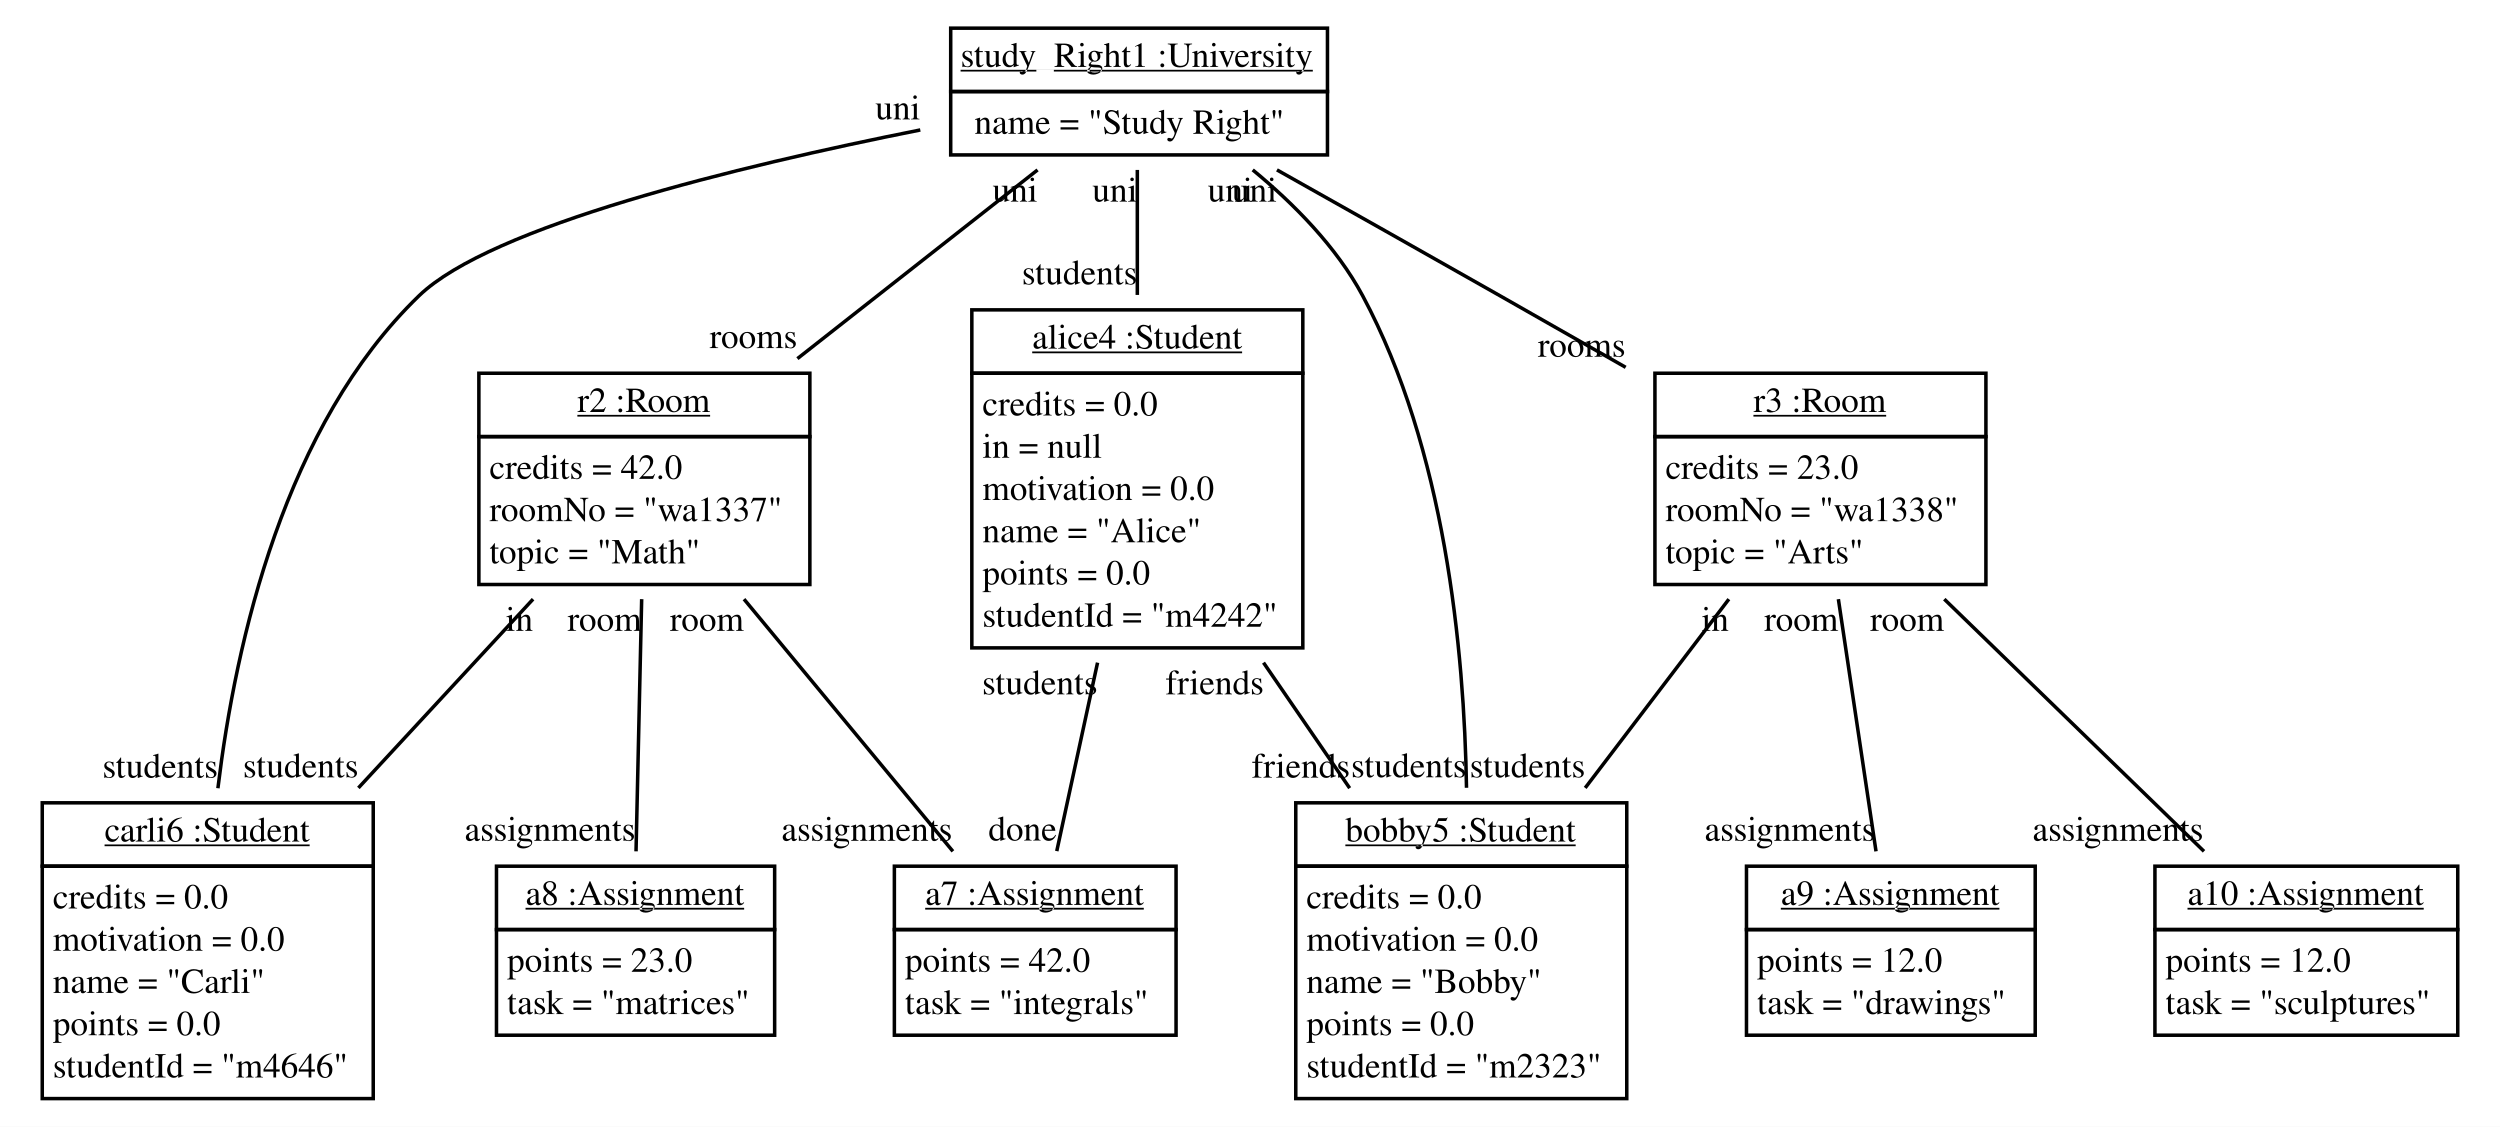
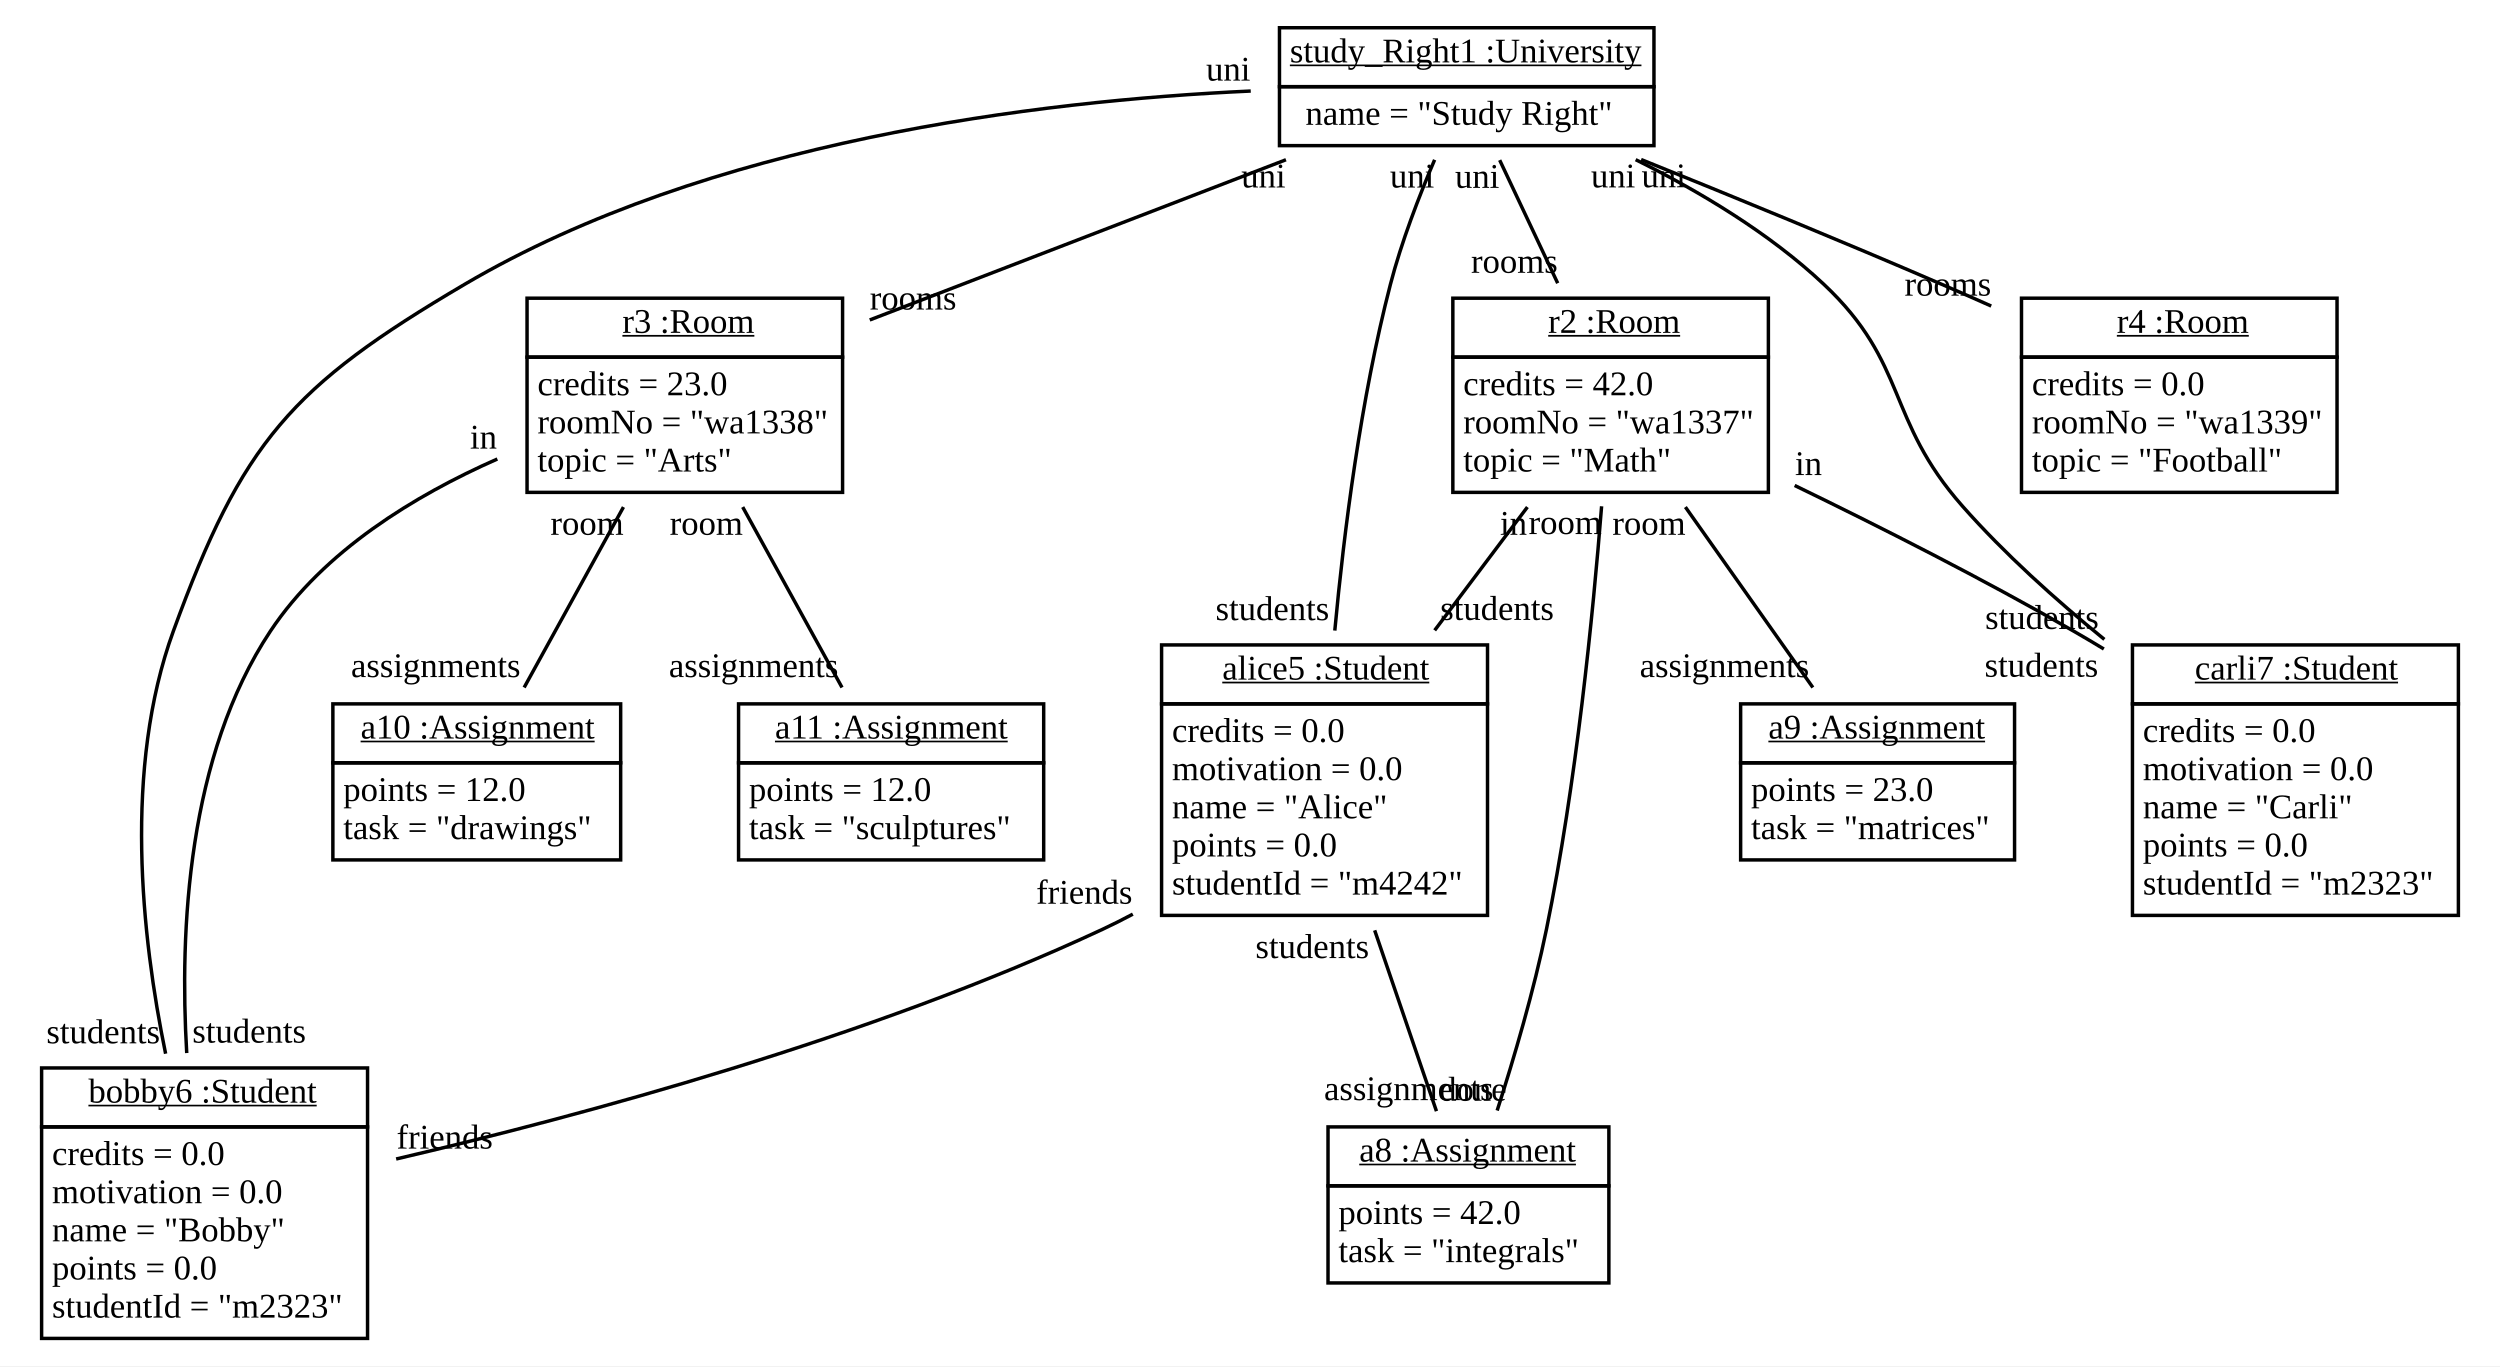
- <svg xmlns="http://www.w3.org/2000/svg" width="710pt" height="320pt" viewBox="0.00 0.00 710.00 320.00">
-   <g id="graph0" class="graph" transform="scale(1 1) rotate(0) translate(4 316)">
-     <polygon fill="#ffffff" stroke="transparent" points="-4,4 -4,-316 706,-316 706,4 -4,4" />
+ <svg xmlns="http://www.w3.org/2000/svg" width="721pt" height="394pt" viewBox="0.00 0.00 721.00 394.00">
+   <g id="graph0" class="graph" transform="scale(1 1) rotate(0) translate(4 390)">
+     <polygon fill="white" stroke="none" points="-4,4 -4,-390 717,-390 717,4 -4,4" />
    <g id="node1" class="node">
-       <polygon fill="none" stroke="#000000" points="266,-290 266,-308 373,-308 373,-290 266,-290" />
-       <text text-anchor="start" x="268.807" y="-297" font-family="Times,serif" text-decoration="underline" font-size="10.00" fill="#000000">study_Right1 :University</text>
-       <polygon fill="none" stroke="#000000" points="266,-272 266,-290 373,-290 373,-272 266,-272" />
-       <text text-anchor="start" x="272.74" y="-278" font-family="Times,serif" font-size="10.00" fill="#000000">  name = "Study Right"</text>
+       <polygon fill="none" stroke="black" points="365,-365 365,-382 473,-382 473,-365 365,-365" />
+       <text text-anchor="start" x="368" y="-372" font-family="Times New Roman,serif" text-decoration="underline" font-size="10.00">study_Right1 :University</text>
+       <polygon fill="none" stroke="black" points="365,-348 365,-365 473,-365 473,-348 365,-348" />
+       <text text-anchor="start" x="372.5" y="-354" font-family="Times New Roman,serif" font-size="10.00">  name = "Study Right"</text>
    </g>
    <g id="node2" class="node">
-       <polygon fill="none" stroke="#000000" points="132,-192 132,-210 226,-210 226,-192 132,-192" />
-       <text text-anchor="start" x="159.972" y="-199" font-family="Times,serif" text-decoration="underline" font-size="10.00" fill="#000000">r2 :Room</text>
-       <polygon fill="none" stroke="#000000" points="132,-150 132,-192 226,-192 226,-150 132,-150" />
-       <text text-anchor="start" x="135" y="-180" font-family="Times,serif" font-size="10.00" fill="#000000">  credits = 42.0</text>
-       <text text-anchor="start" x="135" y="-168" font-family="Times,serif" font-size="10.00" fill="#000000">  roomNo = "wa1337"</text>
-       <text text-anchor="start" x="135" y="-156" font-family="Times,serif" font-size="10.00" fill="#000000">  topic = "Math"</text>
+       <polygon fill="none" stroke="black" points="415,-287 415,-304 506,-304 506,-287 415,-287" />
+       <text text-anchor="start" x="442.5" y="-294" font-family="Times New Roman,serif" text-decoration="underline" font-size="10.00">r2 :Room</text>
+       <polygon fill="none" stroke="black" points="415,-248 415,-287 506,-287 506,-248 415,-248" />
+       <text text-anchor="start" x="418" y="-276" font-family="Times New Roman,serif" font-size="10.00">  credits = 42.0</text>
+       <text text-anchor="start" x="418" y="-265" font-family="Times New Roman,serif" font-size="10.00">  roomNo = "wa1337"</text>
+       <text text-anchor="start" x="418" y="-254" font-family="Times New Roman,serif" font-size="10.00">  topic = "Math"</text>
    </g>
    <g id="edge1" class="edge">
-       <path fill="none" stroke="#000000" d="M290.669,-267.74C271.094,-252.359 244.683,-231.608 222.461,-214.148" />
-       <text text-anchor="middle" x="209.962" y="-217.148" font-family="Times,serif" font-size="10.00" fill="#000000">rooms</text>
-       <text text-anchor="middle" x="284.279" y="-258.74" font-family="Times,serif" font-size="10.00" fill="#000000">uni</text>
+       <path fill="none" stroke="black" d="M428.509,-343.822C433.477,-333.28 439.667,-320.145 445.242,-308.317" />
+       <text text-anchor="middle" x="432.742" y="-311.317" font-family="Times New Roman,serif" font-size="10.00">rooms</text>
+       <text text-anchor="middle" x="422.009" y="-335.822" font-family="Times New Roman,serif" font-size="10.00">uni</text>
    </g>
    <g id="node3" class="node">
-       <polygon fill="none" stroke="#000000" points="466,-192 466,-210 560,-210 560,-192 466,-192" />
-       <text text-anchor="start" x="493.972" y="-199" font-family="Times,serif" text-decoration="underline" font-size="10.00" fill="#000000">r3 :Room</text>
-       <polygon fill="none" stroke="#000000" points="466,-150 466,-192 560,-192 560,-150 466,-150" />
-       <text text-anchor="start" x="469" y="-180" font-family="Times,serif" font-size="10.00" fill="#000000">  credits = 23.0</text>
-       <text text-anchor="start" x="469" y="-168" font-family="Times,serif" font-size="10.00" fill="#000000">  roomNo = "wa1338"</text>
-       <text text-anchor="start" x="469" y="-156" font-family="Times,serif" font-size="10.00" fill="#000000">  topic = "Arts"</text>
+       <polygon fill="none" stroke="black" points="148,-287 148,-304 239,-304 239,-287 148,-287" />
+       <text text-anchor="start" x="175.5" y="-294" font-family="Times New Roman,serif" text-decoration="underline" font-size="10.00">r3 :Room</text>
+       <polygon fill="none" stroke="black" points="148,-248 148,-287 239,-287 239,-248 148,-248" />
+       <text text-anchor="start" x="151" y="-276" font-family="Times New Roman,serif" font-size="10.00">  credits = 23.0</text>
+       <text text-anchor="start" x="151" y="-265" font-family="Times New Roman,serif" font-size="10.00">  roomNo = "wa1338"</text>
+       <text text-anchor="start" x="151" y="-254" font-family="Times New Roman,serif" font-size="10.00">  topic = "Arts"</text>
    </g>
    <g id="edge2" class="edge">
-       <path fill="none" stroke="#000000" d="M358.651,-267.749C377.806,-256.98 401.115,-243.847 422,-232 433.554,-225.446 445.918,-218.402 457.69,-211.679" />
-       <text text-anchor="middle" x="445.192" y="-214.679" font-family="Times,serif" font-size="10.00" fill="#000000">rooms</text>
-       <text text-anchor="middle" x="352.262" y="-258.749" font-family="Times,serif" font-size="10.00" fill="#000000">uni</text>
+       <path fill="none" stroke="black" d="M366.867,-343.931C330.888,-330.081 283.176,-311.714 246.834,-297.724" />
+       <text text-anchor="middle" x="259.334" y="-300.724" font-family="Times New Roman,serif" font-size="10.00">rooms</text>
+       <text text-anchor="middle" x="360.367" y="-335.931" font-family="Times New Roman,serif" font-size="10.00">uni</text>
    </g>
    <g id="node4" class="node">
-       <polygon fill="none" stroke="#000000" points="272,-210 272,-228 366,-228 366,-210 272,-210" />
-       <text text-anchor="start" x="289.145" y="-217" font-family="Times,serif" text-decoration="underline" font-size="10.00" fill="#000000">alice4 :Student</text>
-       <polygon fill="none" stroke="#000000" points="272,-132 272,-210 366,-210 366,-132 272,-132" />
-       <text text-anchor="start" x="275" y="-198" font-family="Times,serif" font-size="10.00" fill="#000000">  credits = 0.0</text>
-       <text text-anchor="start" x="275" y="-186" font-family="Times,serif" font-size="10.00" fill="#000000">  in = null</text>
-       <text text-anchor="start" x="275" y="-174" font-family="Times,serif" font-size="10.00" fill="#000000">  motivation = 0.0</text>
-       <text text-anchor="start" x="275" y="-162" font-family="Times,serif" font-size="10.00" fill="#000000">  name = "Alice"</text>
-       <text text-anchor="start" x="275" y="-150" font-family="Times,serif" font-size="10.00" fill="#000000">  points = 0.0</text>
-       <text text-anchor="start" x="275" y="-138" font-family="Times,serif" font-size="10.00" fill="#000000">  studentId = "m4242"</text>
+       <polygon fill="none" stroke="black" points="579,-287 579,-304 670,-304 670,-287 579,-287" />
+       <text text-anchor="start" x="606.5" y="-294" font-family="Times New Roman,serif" text-decoration="underline" font-size="10.00">r4 :Room</text>
+       <polygon fill="none" stroke="black" points="579,-248 579,-287 670,-287 670,-248 579,-248" />
+       <text text-anchor="start" x="582" y="-276" font-family="Times New Roman,serif" font-size="10.00">  credits = 0.0</text>
+       <text text-anchor="start" x="582" y="-265" font-family="Times New Roman,serif" font-size="10.00">  roomNo = "wa1339"</text>
+       <text text-anchor="start" x="582" y="-254" font-family="Times New Roman,serif" font-size="10.00">  topic = "Football"</text>
    </g>
    <g id="edge3" class="edge">
-       <path fill="none" stroke="#000000" d="M319,-267.74C319,-257.444 319,-244.742 319,-232.232" />
-       <text text-anchor="middle" x="302.613" y="-235.232" font-family="Times,serif" font-size="10.00" fill="#000000">students</text>
-       <text text-anchor="middle" x="312.611" y="-258.74" font-family="Times,serif" font-size="10.00" fill="#000000">uni</text>
+       <path fill="none" stroke="black" d="M469.303,-343.994C495.293,-333.518 527.46,-320.333 556,-308 560.645,-305.993 565.453,-303.878 570.266,-301.734" />
+       <text text-anchor="middle" x="557.766" y="-304.734" font-family="Times New Roman,serif" font-size="10.00">rooms</text>
+       <text text-anchor="middle" x="475.803" y="-335.994" font-family="Times New Roman,serif" font-size="10.00">uni</text>
    </g>
    <g id="node5" class="node">
-       <polygon fill="none" stroke="#000000" points="364,-70 364,-88 458,-88 458,-70 364,-70" />
-       <text text-anchor="start" x="378.082" y="-77" font-family="Times,serif" text-decoration="underline" font-size="10.00" fill="#000000">bobby5 :Student</text>
-       <polygon fill="none" stroke="#000000" points="364,-4 364,-70 458,-70 458,-4 364,-4" />
-       <text text-anchor="start" x="367" y="-58" font-family="Times,serif" font-size="10.00" fill="#000000">  credits = 0.0</text>
-       <text text-anchor="start" x="367" y="-46" font-family="Times,serif" font-size="10.00" fill="#000000">  motivation = 0.0</text>
-       <text text-anchor="start" x="367" y="-34" font-family="Times,serif" font-size="10.00" fill="#000000">  name = "Bobby"</text>
-       <text text-anchor="start" x="367" y="-22" font-family="Times,serif" font-size="10.00" fill="#000000">  points = 0.0</text>
-       <text text-anchor="start" x="367" y="-10" font-family="Times,serif" font-size="10.00" fill="#000000">  studentId = "m2323"</text>
+       <polygon fill="none" stroke="black" points="331,-187 331,-204 425,-204 425,-187 331,-187" />
+       <text text-anchor="start" x="348.5" y="-194" font-family="Times New Roman,serif" text-decoration="underline" font-size="10.00">alice5 :Student</text>
+       <polygon fill="none" stroke="black" points="331,-126 331,-187 425,-187 425,-126 331,-126" />
+       <text text-anchor="start" x="334" y="-176" font-family="Times New Roman,serif" font-size="10.00">  credits = 0.0</text>
+       <text text-anchor="start" x="334" y="-165" font-family="Times New Roman,serif" font-size="10.00">  motivation = 0.0</text>
+       <text text-anchor="start" x="334" y="-154" font-family="Times New Roman,serif" font-size="10.00">  name = "Alice"</text>
+       <text text-anchor="start" x="334" y="-143" font-family="Times New Roman,serif" font-size="10.00">  points = 0.0</text>
+       <text text-anchor="start" x="334" y="-132" font-family="Times New Roman,serif" font-size="10.00">  studentId = "m4242"</text>
    </g>
    <g id="edge4" class="edge">
-       <path fill="none" stroke="#000000" d="M351.769,-267.752C363.46,-258.128 375.563,-245.877 383,-232 406.293,-188.538 411.849,-131.636 412.488,-92.269" />
-       <text text-anchor="middle" x="396.101" y="-95.269" font-family="Times,serif" font-size="10.00" fill="#000000">students</text>
-       <text text-anchor="middle" x="345.38" y="-258.752" font-family="Times,serif" font-size="10.00" fill="#000000">uni</text>
+       <path fill="none" stroke="black" d="M409.745,-343.912C405.26,-333.414 400.172,-320.235 397,-308 388.448,-275.015 383.608,-236.667 380.956,-208.142" />
+       <text text-anchor="middle" x="362.956" y="-211.142" font-family="Times New Roman,serif" font-size="10.00">students</text>
+       <text text-anchor="middle" x="403.245" y="-335.912" font-family="Times New Roman,serif" font-size="10.00">uni</text>
    </g>
    <g id="node6" class="node">
-       <polygon fill="none" stroke="#000000" points="8,-70 8,-88 102,-88 102,-70 8,-70" />
-       <text text-anchor="start" x="25.7" y="-77" font-family="Times,serif" text-decoration="underline" font-size="10.00" fill="#000000">carli6 :Student</text>
-       <polygon fill="none" stroke="#000000" points="8,-4 8,-70 102,-70 102,-4 8,-4" />
-       <text text-anchor="start" x="11" y="-58" font-family="Times,serif" font-size="10.00" fill="#000000">  credits = 0.0</text>
-       <text text-anchor="start" x="11" y="-46" font-family="Times,serif" font-size="10.00" fill="#000000">  motivation = 0.0</text>
-       <text text-anchor="start" x="11" y="-34" font-family="Times,serif" font-size="10.00" fill="#000000">  name = "Carli"</text>
-       <text text-anchor="start" x="11" y="-22" font-family="Times,serif" font-size="10.00" fill="#000000">  points = 0.0</text>
-       <text text-anchor="start" x="11" y="-10" font-family="Times,serif" font-size="10.00" fill="#000000">  studentId = "m4646"</text>
+       <polygon fill="none" stroke="black" points="8,-65 8,-82 102,-82 102,-65 8,-65" />
+       <text text-anchor="start" x="21.5" y="-72" font-family="Times New Roman,serif" text-decoration="underline" font-size="10.00">bobby6 :Student</text>
+       <polygon fill="none" stroke="black" points="8,-4 8,-65 102,-65 102,-4 8,-4" />
+       <text text-anchor="start" x="11" y="-54" font-family="Times New Roman,serif" font-size="10.00">  credits = 0.0</text>
+       <text text-anchor="start" x="11" y="-43" font-family="Times New Roman,serif" font-size="10.00">  motivation = 0.0</text>
+       <text text-anchor="start" x="11" y="-32" font-family="Times New Roman,serif" font-size="10.00">  name = "Bobby"</text>
+       <text text-anchor="start" x="11" y="-21" font-family="Times New Roman,serif" font-size="10.00">  points = 0.0</text>
+       <text text-anchor="start" x="11" y="-10" font-family="Times New Roman,serif" font-size="10.00">  studentId = "m2323"</text>
    </g>
    <g id="edge5" class="edge">
-       <path fill="none" stroke="#000000" d="M257.364,-279.094C205.076,-268.682 135.396,-251.693 115,-232 76.922,-195.233 62.971,-134.207 57.883,-92.141" />
-       <text text-anchor="middle" x="41.495" y="-95.141" font-family="Times,serif" font-size="10.00" fill="#000000">students</text>
-       <text text-anchor="middle" x="250.975" y="-282.094" font-family="Times,serif" font-size="10.00" fill="#000000">uni</text>
+       <path fill="none" stroke="black" d="M356.714,-363.747C295.155,-360.9 200.259,-349.333 130,-308 79.971,-278.568 65.867,-262.538 46,-208 31.604,-168.481 36.785,-120.057 43.763,-86.11" />
+       <text text-anchor="middle" x="25.763" y="-89.11" font-family="Times New Roman,serif" font-size="10.00">students</text>
+       <text text-anchor="middle" x="350.214" y="-366.747" font-family="Times New Roman,serif" font-size="10.00">uni</text>
+     </g>
+     <g id="node7" class="node">
+       <polygon fill="none" stroke="black" points="611,-187 611,-204 705,-204 705,-187 611,-187" />
+       <text text-anchor="start" x="629" y="-194" font-family="Times New Roman,serif" text-decoration="underline" font-size="10.00">carli7 :Student</text>
+       <polygon fill="none" stroke="black" points="611,-126 611,-187 705,-187 705,-126 611,-126" />
+       <text text-anchor="start" x="614" y="-176" font-family="Times New Roman,serif" font-size="10.00">  credits = 0.0</text>
+       <text text-anchor="start" x="614" y="-165" font-family="Times New Roman,serif" font-size="10.00">  motivation = 0.0</text>
+       <text text-anchor="start" x="614" y="-154" font-family="Times New Roman,serif" font-size="10.00">  name = "Carli"</text>
+       <text text-anchor="start" x="614" y="-143" font-family="Times New Roman,serif" font-size="10.00">  points = 0.0</text>
+       <text text-anchor="start" x="614" y="-132" font-family="Times New Roman,serif" font-size="10.00">  studentId = "m2323"</text>
+     </g>
+     <g id="edge6" class="edge">
+       <path fill="none" stroke="black" d="M467.726,-343.952C486.121,-334.815 506.363,-322.717 522,-308 546.426,-285.011 539.793,-269.139 562,-244 574.084,-230.32 588.728,-217.125 602.898,-205.601" />
+       <text text-anchor="middle" x="584.898" y="-208.601" font-family="Times New Roman,serif" font-size="10.00">students</text>
+       <text text-anchor="middle" x="461.226" y="-335.952" font-family="Times New Roman,serif" font-size="10.00">uni</text>
+     </g>
+     <g id="edge9" class="edge">
+       <path fill="none" stroke="black" d="M436.502,-243.765C428.173,-232.693 418.657,-220.044 409.755,-208.21" />
+       <text text-anchor="middle" x="427.755" y="-211.21" font-family="Times New Roman,serif" font-size="10.00">students</text>
+       <text text-anchor="middle" x="432.502" y="-235.765" font-family="Times New Roman,serif" font-size="10.00">in</text>
+     </g>
+     <g id="edge10" class="edge">
+       <path fill="none" stroke="black" d="M513.578,-249.992C538.401,-237.955 568.075,-222.919 594,-208 596.88,-206.343 599.807,-204.609 602.746,-202.829" />
+       <text text-anchor="middle" x="584.746" y="-194.829" font-family="Times New Roman,serif" font-size="10.00">students</text>
+       <text text-anchor="middle" x="517.578" y="-252.992" font-family="Times New Roman,serif" font-size="10.00">in</text>
+     </g>
+     <g id="node8" class="node">
+       <polygon fill="none" stroke="black" points="379,-48 379,-65 460,-65 460,-48 379,-48" />
+       <text text-anchor="start" x="388" y="-55" font-family="Times New Roman,serif" text-decoration="underline" font-size="10.00">a8 :Assignment</text>
+       <polygon fill="none" stroke="black" points="379,-20 379,-48 460,-48 460,-20 379,-20" />
+       <text text-anchor="start" x="382" y="-37" font-family="Times New Roman,serif" font-size="10.00">  points = 42.0</text>
+       <text text-anchor="start" x="382" y="-26" font-family="Times New Roman,serif" font-size="10.00">  task = "integrals"</text>
+     </g>
+     <g id="edge7" class="edge">
+       <path fill="none" stroke="black" d="M457.902,-243.985C455.438,-212.9 450.556,-163.793 442,-122 438.376,-104.296 432.626,-84.796 427.782,-69.722" />
+       <text text-anchor="middle" x="402.282" y="-72.722" font-family="Times New Roman,serif" font-size="10.00">assignments</text>
+       <text text-anchor="middle" x="447.402" y="-235.985" font-family="Times New Roman,serif" font-size="10.00">room</text>
+     </g>
+     <g id="node9" class="node">
+       <polygon fill="none" stroke="black" points="498,-170 498,-187 577,-187 577,-170 498,-170" />
+       <text text-anchor="start" x="506" y="-177" font-family="Times New Roman,serif" text-decoration="underline" font-size="10.00">a9 :Assignment</text>
+       <polygon fill="none" stroke="black" points="498,-142 498,-170 577,-170 577,-142 498,-142" />
+       <text text-anchor="start" x="501" y="-159" font-family="Times New Roman,serif" font-size="10.00">  points = 23.0</text>
+       <text text-anchor="start" x="501" y="-148" font-family="Times New Roman,serif" font-size="10.00">  task = "matrices"</text>
    </g>
    <g id="edge8" class="edge">
-       <path fill="none" stroke="#000000" d="M147.389,-145.839C132.32,-129.556 114.07,-109.834 97.784,-92.234" />
-       <text text-anchor="middle" x="81.396" y="-95.234" font-family="Times,serif" font-size="10.00" fill="#000000">students</text>
-       <text text-anchor="middle" x="143.499" y="-136.839" font-family="Times,serif" font-size="10.00" fill="#000000">in</text>
+       <path fill="none" stroke="black" d="M482.065,-243.765C493.708,-227.283 507.821,-207.306 518.826,-191.727" />
+       <text text-anchor="middle" x="493.326" y="-194.727" font-family="Times New Roman,serif" font-size="10.00">assignments</text>
+       <text text-anchor="middle" x="471.565" y="-235.765" font-family="Times New Roman,serif" font-size="10.00">room</text>
    </g>
-     <g id="node7" class="node">
-       <polygon fill="none" stroke="#000000" points="250,-52 250,-70 330,-70 330,-52 250,-52" />
-       <text text-anchor="start" x="258.755" y="-59" font-family="Times,serif" text-decoration="underline" font-size="10.00" fill="#000000">a7 :Assignment</text>
-       <polygon fill="none" stroke="#000000" points="250,-22 250,-52 330,-52 330,-22 250,-22" />
-       <text text-anchor="start" x="253" y="-40" font-family="Times,serif" font-size="10.00" fill="#000000">  points = 42.0</text>
-       <text text-anchor="start" x="253" y="-28" font-family="Times,serif" font-size="10.00" fill="#000000">  task = "integrals"</text>
+     <g id="edge13" class="edge">
+       <path fill="none" stroke="black" d="M139.431,-257.624C115.533,-247.081 89.357,-231.101 74,-208 50.119,-172.076 47.751,-121.71 49.854,-86.298" />
+       <text text-anchor="middle" x="67.854" y="-89.298" font-family="Times New Roman,serif" font-size="10.00">students</text>
+       <text text-anchor="middle" x="135.431" y="-260.624" font-family="Times New Roman,serif" font-size="10.00">in</text>
    </g>
-     <g id="edge6" class="edge">
-       <path fill="none" stroke="#000000" d="M207.297,-145.839C225.667,-123.663 249.32,-95.109 266.622,-74.222" />
-       <text text-anchor="middle" x="242.181" y="-77.222" font-family="Times,serif" font-size="10.00" fill="#000000">assignments</text>
-       <text text-anchor="middle" x="196.743" y="-136.839" font-family="Times,serif" font-size="10.00" fill="#000000">room</text>
-     </g>
-     <g id="node8" class="node">
-       <polygon fill="none" stroke="#000000" points="137,-52 137,-70 216,-70 216,-52 137,-52" />
-       <text text-anchor="start" x="145.255" y="-59" font-family="Times,serif" text-decoration="underline" font-size="10.00" fill="#000000">a8 :Assignment</text>
-       <polygon fill="none" stroke="#000000" points="137,-22 137,-52 216,-52 216,-22 137,-22" />
-       <text text-anchor="start" x="140" y="-40" font-family="Times,serif" font-size="10.00" fill="#000000">  points = 23.0</text>
-       <text text-anchor="start" x="140" y="-28" font-family="Times,serif" font-size="10.00" fill="#000000">  task = "matrices"</text>
-     </g>
-     <g id="edge7" class="edge">
-       <path fill="none" stroke="#000000" d="M178.235,-145.839C177.739,-123.663 177.1,-95.109 176.632,-74.222" />
-       <text text-anchor="middle" x="152.191" y="-77.222" font-family="Times,serif" font-size="10.00" fill="#000000">assignments</text>
-       <text text-anchor="middle" x="167.681" y="-136.839" font-family="Times,serif" font-size="10.00" fill="#000000">room</text>
+     <g id="node10" class="node">
+       <polygon fill="none" stroke="black" points="92,-170 92,-187 175,-187 175,-170 92,-170" />
+       <text text-anchor="start" x="100" y="-177" font-family="Times New Roman,serif" text-decoration="underline" font-size="10.00">a10 :Assignment</text>
+       <polygon fill="none" stroke="black" points="92,-142 92,-170 175,-170 175,-142 92,-142" />
+       <text text-anchor="start" x="95" y="-159" font-family="Times New Roman,serif" font-size="10.00">  points = 12.0</text>
+       <text text-anchor="start" x="95" y="-148" font-family="Times New Roman,serif" font-size="10.00">  task = "drawings"</text>
    </g>
    <g id="edge11" class="edge">
-       <path fill="none" stroke="#000000" d="M486.997,-145.839C474.602,-129.556 459.59,-109.834 446.193,-92.234" />
-       <text text-anchor="middle" x="429.805" y="-95.234" font-family="Times,serif" font-size="10.00" fill="#000000">students</text>
-       <text text-anchor="middle" x="483.108" y="-136.839" font-family="Times,serif" font-size="10.00" fill="#000000">in</text>
+       <path fill="none" stroke="black" d="M175.806,-243.765C166.734,-227.283 155.737,-207.306 147.162,-191.727" />
+       <text text-anchor="middle" x="121.662" y="-194.727" font-family="Times New Roman,serif" font-size="10.00">assignments</text>
+       <text text-anchor="middle" x="165.306" y="-235.765" font-family="Times New Roman,serif" font-size="10.00">room</text>
    </g>
-     <g id="node9" class="node">
-       <polygon fill="none" stroke="#000000" points="492,-52 492,-70 574,-70 574,-52 492,-52" />
-       <text text-anchor="start" x="501.755" y="-59" font-family="Times,serif" text-decoration="underline" font-size="10.00" fill="#000000">a9 :Assignment</text>
-       <polygon fill="none" stroke="#000000" points="492,-22 492,-52 574,-52 574,-22 492,-22" />
-       <text text-anchor="start" x="495" y="-40" font-family="Times,serif" font-size="10.00" fill="#000000">  points = 12.0</text>
-       <text text-anchor="start" x="495" y="-28" font-family="Times,serif" font-size="10.00" fill="#000000">  task = "drawings"</text>
-     </g>
-     <g id="edge9" class="edge">
-       <path fill="none" stroke="#000000" d="M518.099,-145.839C521.409,-123.663 525.67,-95.109 528.788,-74.222" />
-       <text text-anchor="middle" x="504.347" y="-77.222" font-family="Times,serif" font-size="10.00" fill="#000000">assignments</text>
-       <text text-anchor="middle" x="507.545" y="-136.839" font-family="Times,serif" font-size="10.00" fill="#000000">room</text>
-     </g>
-     <g id="node10" class="node">
-       <polygon fill="none" stroke="#000000" points="608,-52 608,-70 694,-70 694,-52 608,-52" />
-       <text text-anchor="start" x="617.255" y="-59" font-family="Times,serif" text-decoration="underline" font-size="10.00" fill="#000000">a10 :Assignment</text>
-       <polygon fill="none" stroke="#000000" points="608,-22 608,-52 694,-52 694,-22 608,-22" />
-       <text text-anchor="start" x="611" y="-40" font-family="Times,serif" font-size="10.00" fill="#000000">  points = 12.0</text>
-       <text text-anchor="start" x="611" y="-28" font-family="Times,serif" font-size="10.00" fill="#000000">  task = "sculptures"</text>
-     </g>
-     <g id="edge10" class="edge">
-       <path fill="none" stroke="#000000" d="M548.18,-145.839C571.019,-123.663 600.425,-95.109 621.935,-74.222" />
-       <text text-anchor="middle" x="597.494" y="-77.222" font-family="Times,serif" font-size="10.00" fill="#000000">assignments</text>
-       <text text-anchor="middle" x="537.626" y="-136.839" font-family="Times,serif" font-size="10.00" fill="#000000">room</text>
-     </g>
-     <g id="edge13" class="edge">
-       <path fill="none" stroke="#000000" d="M354.833,-127.808C362.906,-116.051 371.418,-103.652 379.307,-92.162" />
-       <text text-anchor="middle" x="365.424" y="-95.162" font-family="Times,serif" font-size="10.00" fill="#000000">friends</text>
-       <text text-anchor="middle" x="340.95" y="-118.808" font-family="Times,serif" font-size="10.00" fill="#000000">friends</text>
+     <g id="node11" class="node">
+       <polygon fill="none" stroke="black" points="209,-170 209,-187 297,-187 297,-170 209,-170" />
+       <text text-anchor="start" x="219.5" y="-177" font-family="Times New Roman,serif" text-decoration="underline" font-size="10.00">a11 :Assignment</text>
+       <polygon fill="none" stroke="black" points="209,-142 209,-170 297,-170 297,-142 209,-142" />
+       <text text-anchor="start" x="212" y="-159" font-family="Times New Roman,serif" font-size="10.00">  points = 12.0</text>
+       <text text-anchor="start" x="212" y="-148" font-family="Times New Roman,serif" font-size="10.00">  task = "sculptures"</text>
    </g>
    <g id="edge12" class="edge">
-       <path fill="none" stroke="#000000" d="M307.705,-127.808C303.761,-109.584 299.483,-89.82 296.121,-74.285" />
-       <text text-anchor="middle" x="286.402" y="-77.285" font-family="Times,serif" font-size="10.00" fill="#000000">done</text>
-       <text text-anchor="middle" x="291.317" y="-118.808" font-family="Times,serif" font-size="10.00" fill="#000000">students</text>
+       <path fill="none" stroke="black" d="M210.194,-243.765C219.266,-227.283 230.263,-207.306 238.838,-191.727" />
+       <text text-anchor="middle" x="213.338" y="-194.727" font-family="Times New Roman,serif" font-size="10.00">assignments</text>
+       <text text-anchor="middle" x="199.694" y="-235.765" font-family="Times New Roman,serif" font-size="10.00">room</text>
+     </g>
+     <g id="edge15" class="edge">
+       <path fill="none" stroke="black" d="M322.703,-126.362C319.801,-124.814 316.89,-123.349 314,-122 246.764,-90.623 163.864,-68.265 110.247,-55.745" />
+       <text text-anchor="middle" x="124.247" y="-58.745" font-family="Times New Roman,serif" font-size="10.00">friends</text>
+       <text text-anchor="middle" x="308.703" y="-129.362" font-family="Times New Roman,serif" font-size="10.00">friends</text>
+     </g>
+     <g id="edge14" class="edge">
+       <path fill="none" stroke="black" d="M392.455,-121.692C398.403,-104.283 405.097,-84.691 410.275,-69.537" />
+       <text text-anchor="middle" x="420.775" y="-72.537" font-family="Times New Roman,serif" font-size="10.00">done</text>
+       <text text-anchor="middle" x="374.455" y="-113.692" font-family="Times New Roman,serif" font-size="10.00">students</text>
    </g>
  </g>
</svg>
